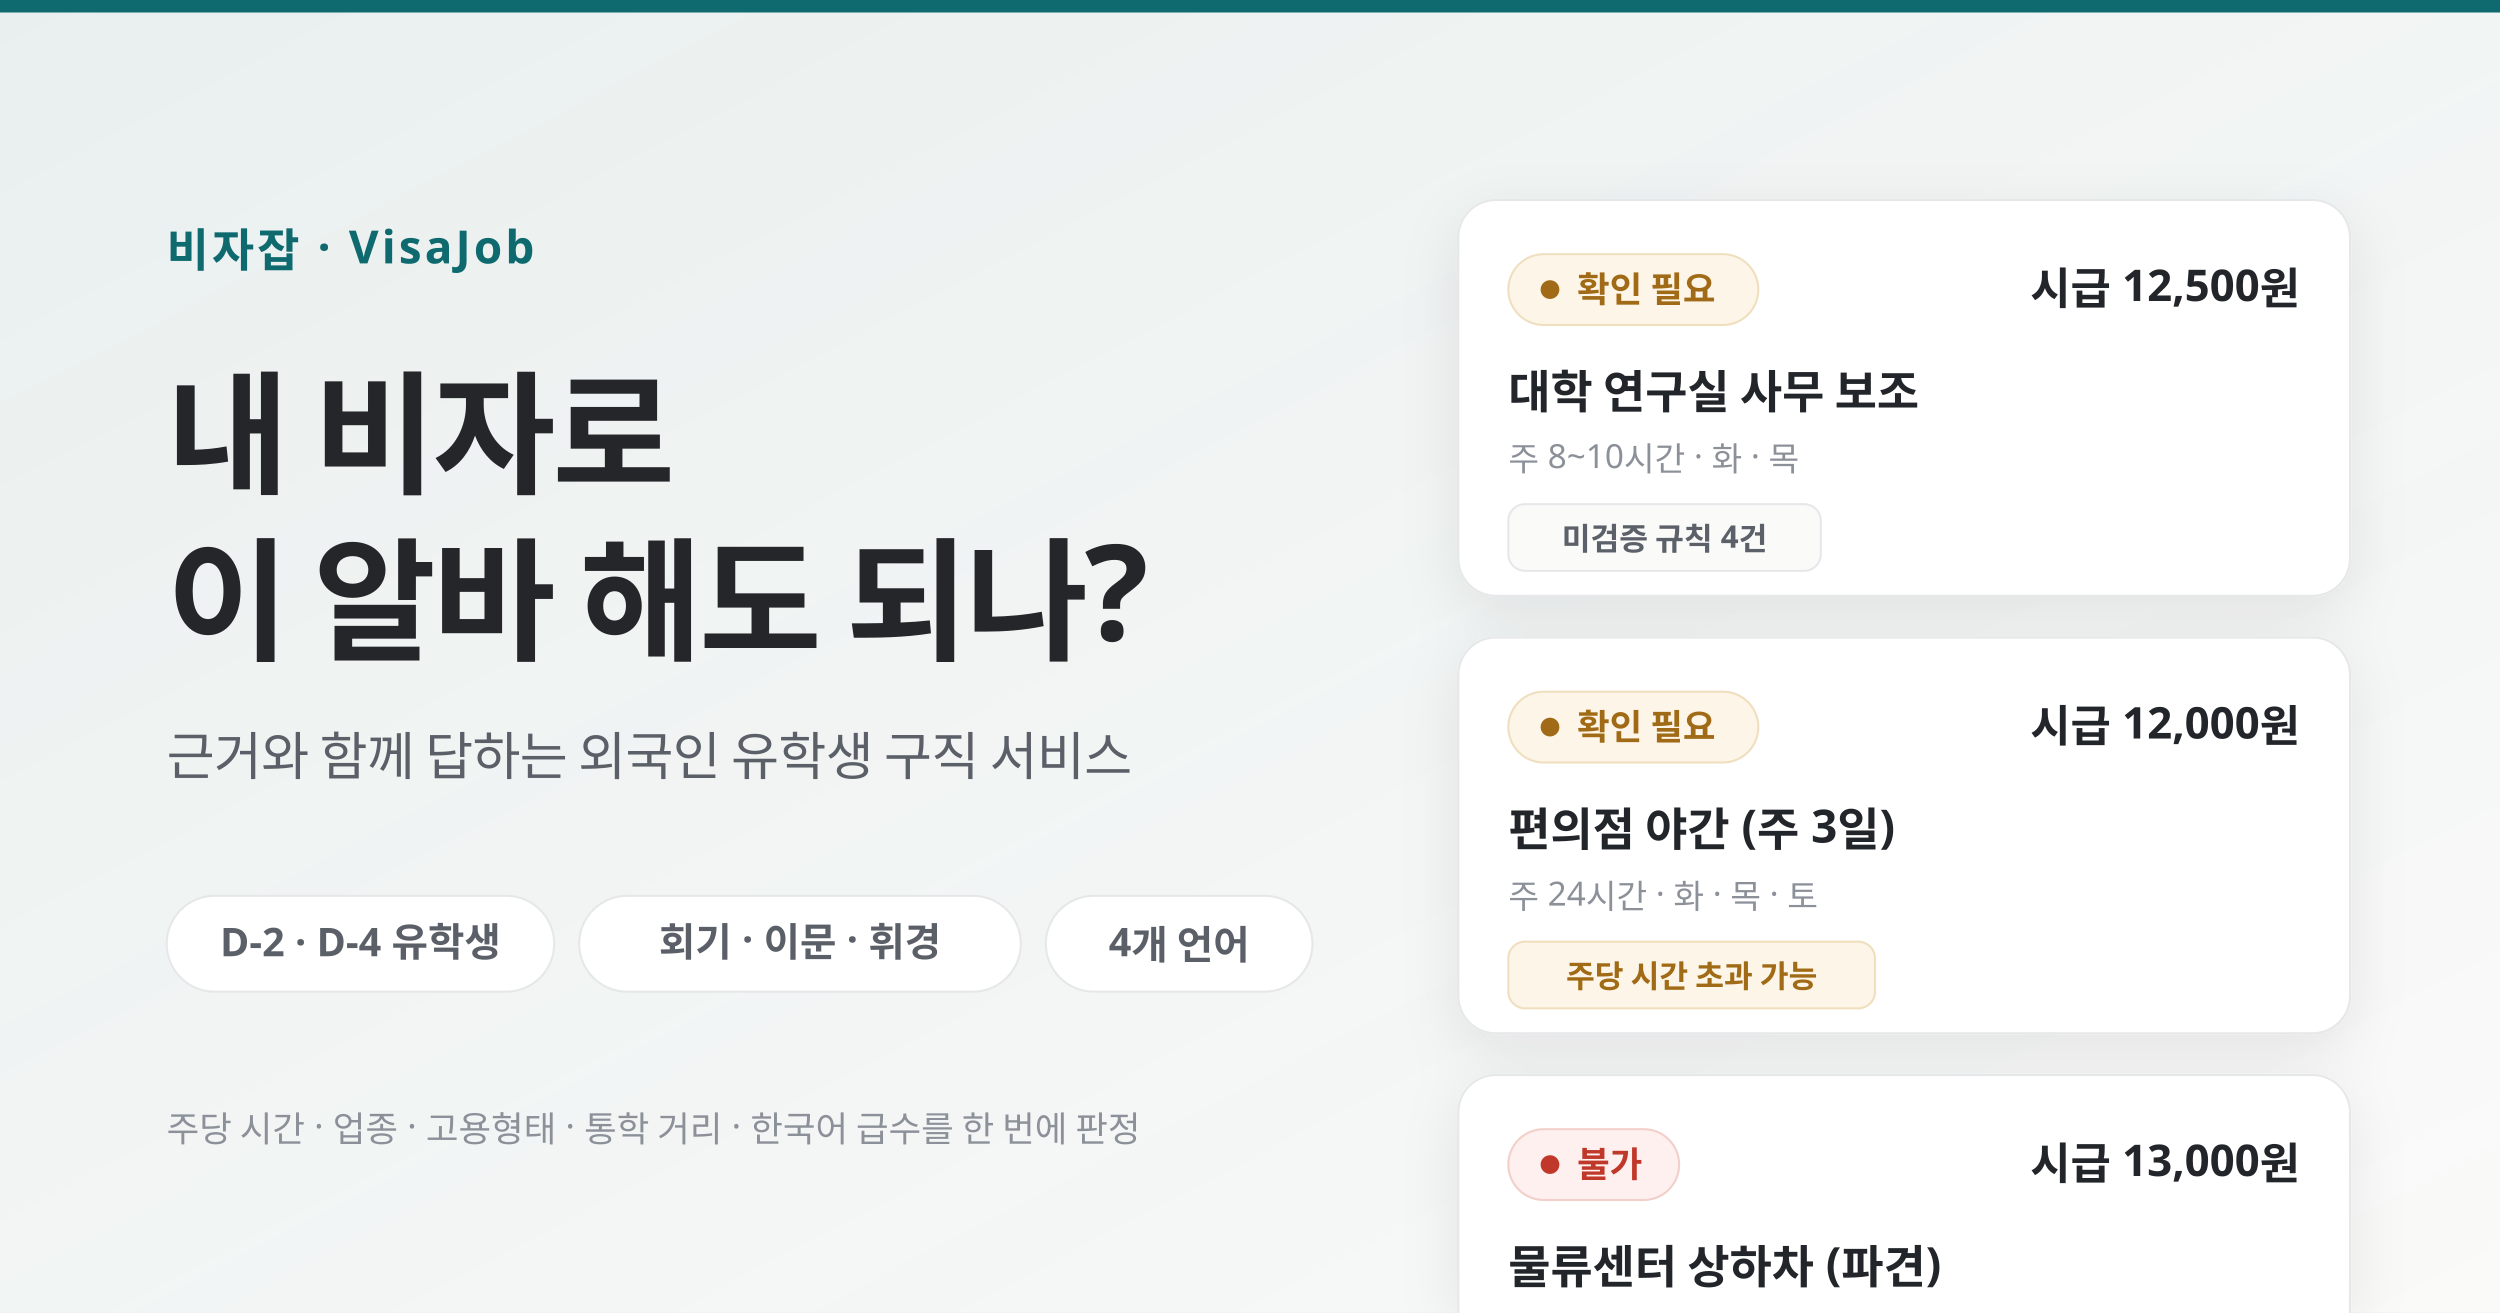
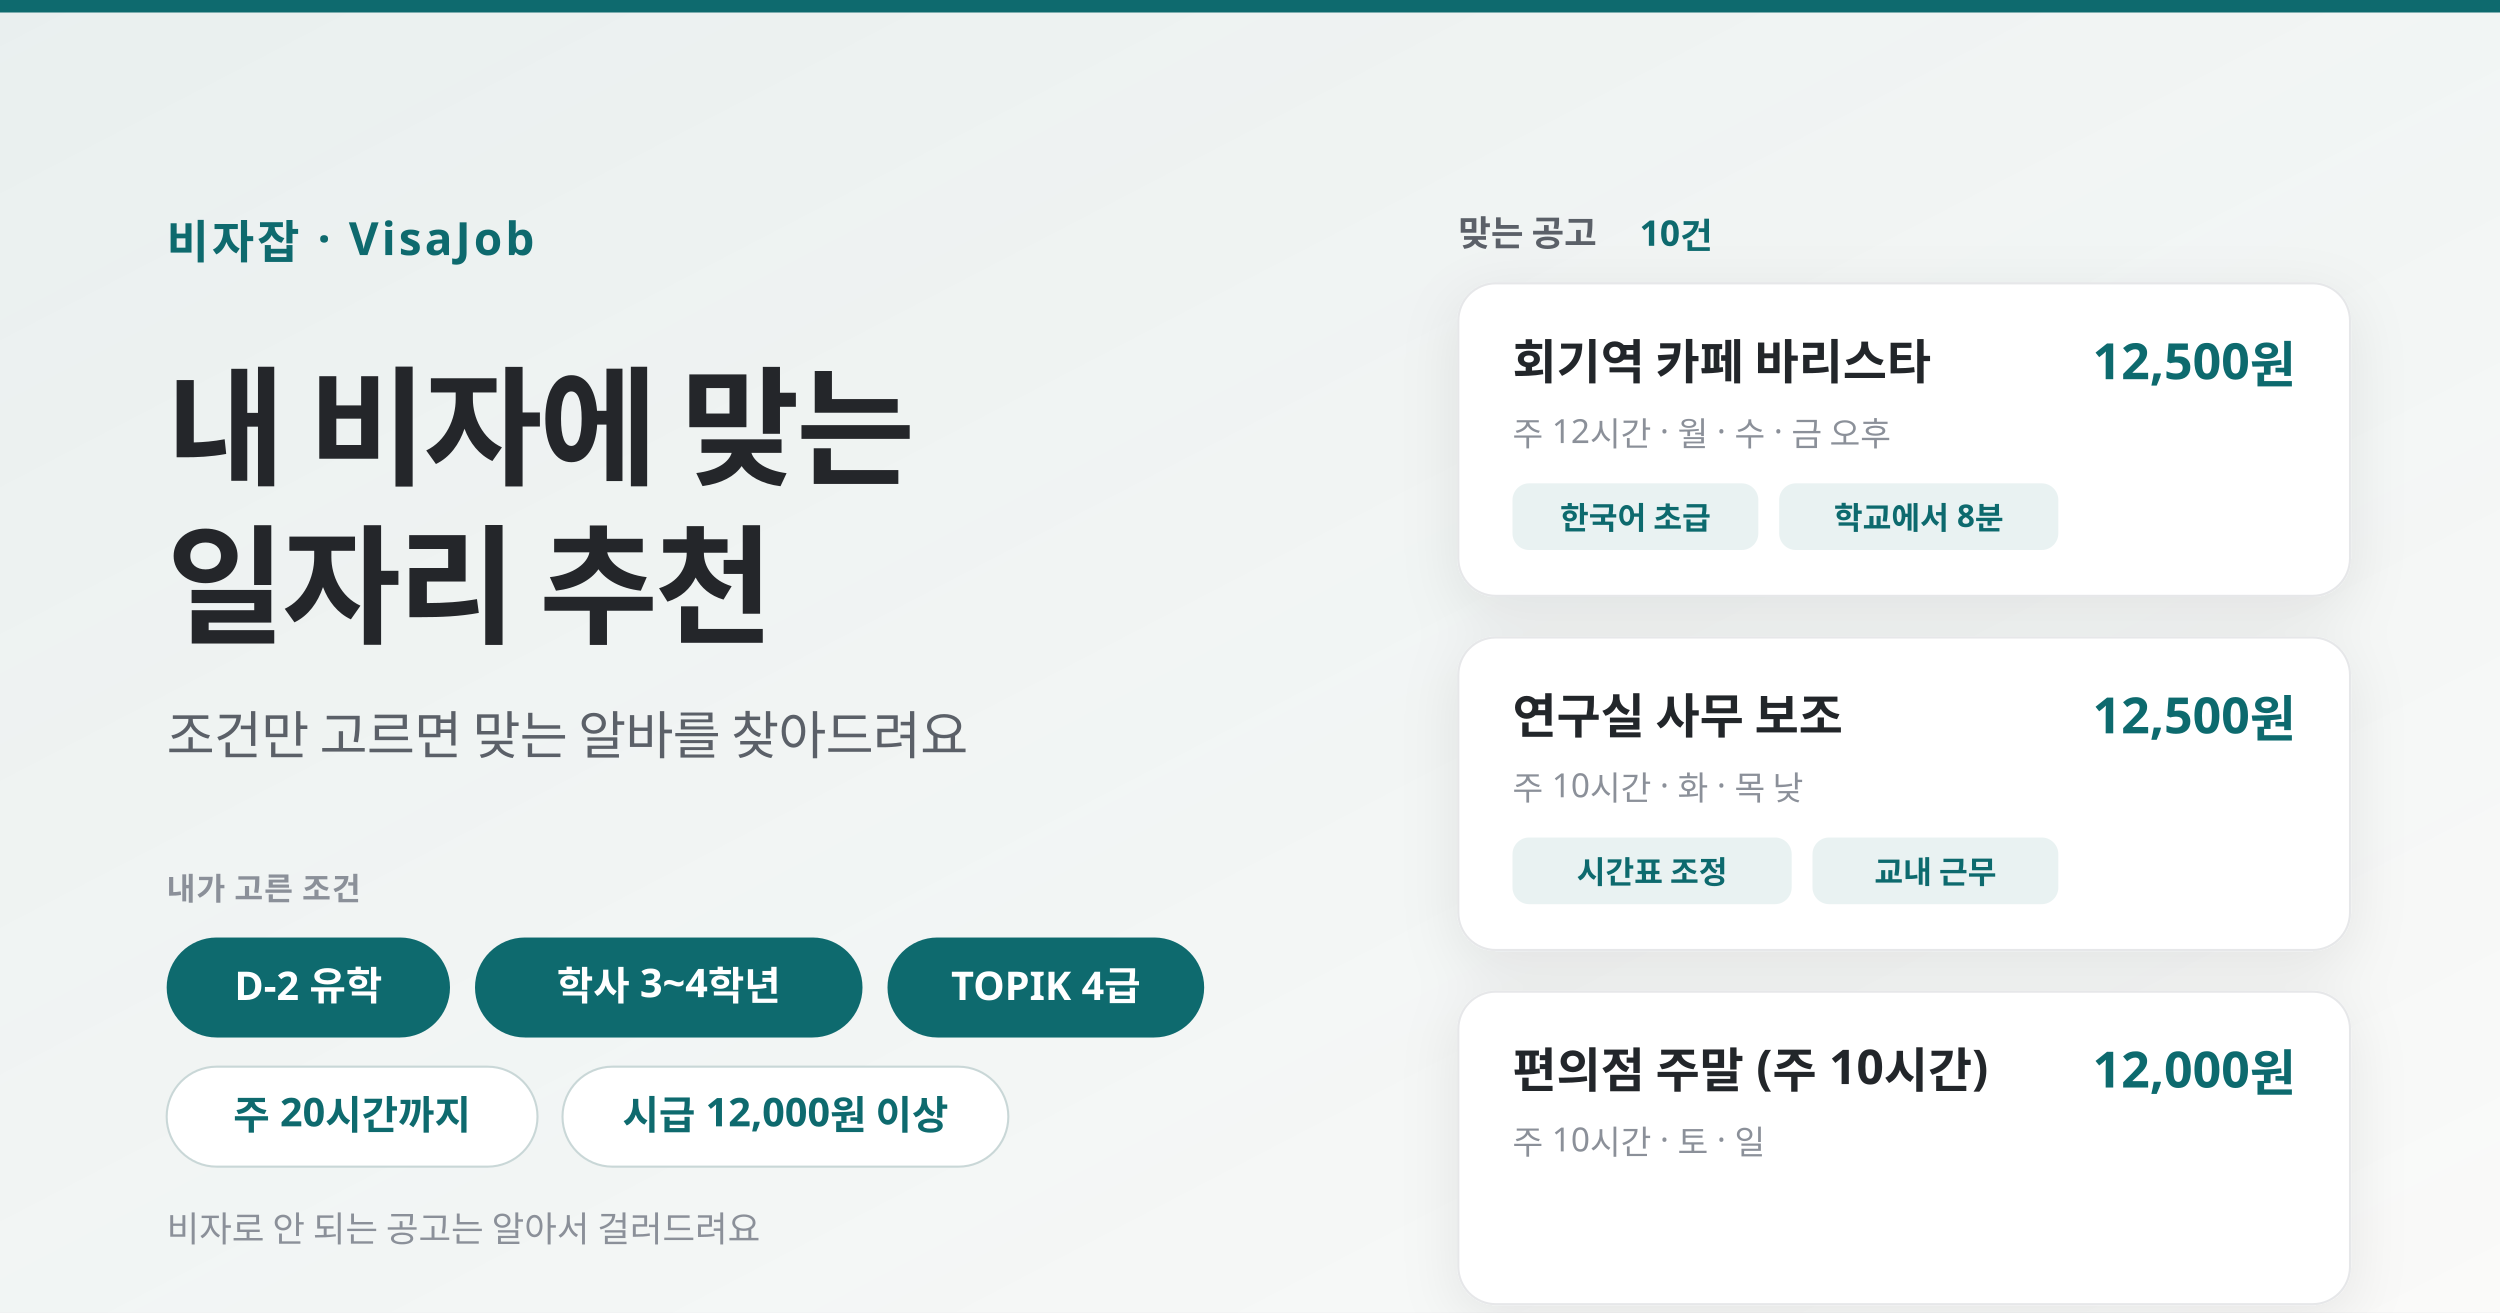
- <svg xmlns="http://www.w3.org/2000/svg" width="1200" height="630" viewBox="0 0 1200 630" role="img" aria-label="비자잡 — 내 비자로 이 알바 해도 되나? 근거와 함께 답하는 외국인 유학생 구직 서비스">
+ <svg xmlns="http://www.w3.org/2000/svg" width="1200" height="630" viewBox="0 0 1200 630" role="img" aria-label="비자잡 — 내 비자에 맞는 일자리 추천. 조건만 고르면 맞는 알바를 찾아드립니다.">
  <defs>
    <style>
      .kr { font-family: 'Pretendard', 'Apple SD Gothic Neo', 'Malgun Gothic', 'Noto Sans KR', system-ui, sans-serif; }
      .tnum { font-variant-numeric: tabular-nums; }
    </style>
    <linearGradient id="wash" x1="0" y1="0" x2="1" y2="1">
      <stop offset="0" stop-color="#0E6A6E" stop-opacity="0.07" />
      <stop offset="1" stop-color="#0E6A6E" stop-opacity="0" />
    </linearGradient>
    <filter id="lift" x="-20%" y="-20%" width="140%" height="160%">
      <feDropShadow dx="0" dy="8" stdDeviation="14" flood-color="#24262A" flood-opacity="0.08" />
    </filter>
  </defs>
  <rect width="1200" height="630" fill="#FAFAF9" />
  <rect width="1200" height="630" fill="url(#wash)" />
  <rect x="0" y="0" width="1200" height="6" fill="#0E6A6E" />
  <g class="kr">
-     <text x="80" y="128" font-size="22" font-weight="700" fill="#0E6A6E" letter-spacing="1.5">비자잡 · VisaJob</text>
-     <text x="80" y="232" font-size="64" font-weight="800" fill="#24262A" letter-spacing="-1.5">내 비자로</text>
-     <text x="80" y="312" font-size="64" font-weight="800" fill="#24262A" letter-spacing="-1.5">이 알바 해도 되나?</text>
-     <text x="80" y="372" font-size="25" font-weight="500" fill="#5B6068" letter-spacing="-0.3">근거와 함께 답하는 외국인 유학생 구직 서비스</text>
+     <text x="80" y="124" font-size="22" font-weight="700" fill="#0E6A6E" letter-spacing="1.5">비자잡 · VisaJob</text>
+     <text x="80" y="228" font-size="62" font-weight="800" fill="#24262A" letter-spacing="-1.6">내 비자에 맞는</text>
+     <text x="80" y="304" font-size="62" font-weight="800" fill="#24262A" letter-spacing="-1.6">일자리 추천</text>
+     <text x="80" y="362" font-size="25" font-weight="500" fill="#5B6068" letter-spacing="-0.3">조건만 고르면 맞는 알바를 찾아드려요</text>
+     <text x="80" y="432" font-size="15" font-weight="600" fill="#8B9099" letter-spacing="0.5">내가 고른 조건</text>
    <g>
-       <rect x="80" y="430" width="186" height="46" rx="23" fill="#FFFFFF" stroke="#E6E7E9" />
-       <text x="173" y="459" font-size="19" font-weight="600" fill="#5B6068" text-anchor="middle">D-2 · D-4 유학생</text>
-       <rect x="278" y="430" width="212" height="46" rx="23" fill="#FFFFFF" stroke="#E6E7E9" />
-       <text x="384" y="459" font-size="19" font-weight="600" fill="#5B6068" text-anchor="middle">회기 · 이문 · 휘경</text>
-       <rect x="502" y="430" width="128" height="46" rx="23" fill="#FFFFFF" stroke="#E6E7E9" />
-       <text x="566" y="459" font-size="19" font-weight="600" fill="#5B6068" text-anchor="middle">4개 언어</text>
+       <rect x="80" y="450" width="136" height="48" rx="24" fill="#0E6A6E" />
+       <text x="148" y="480" font-size="19" font-weight="600" fill="#FFFFFF" text-anchor="middle">D-2 유학</text>
+       <rect x="228" y="450" width="186" height="48" rx="24" fill="#0E6A6E" />
+       <text x="321" y="480" font-size="19" font-weight="600" fill="#FFFFFF" text-anchor="middle">학사 3~4학년</text>
+       <rect x="426" y="450" width="152" height="48" rx="24" fill="#0E6A6E" />
+       <text x="502" y="480" font-size="19" font-weight="600" fill="#FFFFFF" text-anchor="middle">TOPIK 4급</text>
+       <rect x="80" y="512" width="178" height="48" rx="24" fill="#FFFFFF" stroke="#C9D7D7" />
+       <text x="169" y="542" font-size="19" font-weight="600" fill="#0E6A6E" text-anchor="middle" class="tnum">주 20시간까지</text>
+       <rect x="270" y="512" width="214" height="48" rx="24" fill="#FFFFFF" stroke="#C9D7D7" />
+       <text x="377" y="542" font-size="19" font-weight="600" fill="#0E6A6E" text-anchor="middle" class="tnum">시급 12,000원 이상</text>
    </g>
-     <text x="80" y="548" font-size="17" font-weight="500" fill="#8B9099">주당 시간 · 업종 · 고용형태 · 통학 거리 · 한국어 급수를 한 번에 판정</text>
+     <text x="80" y="596" font-size="17" font-weight="500" fill="#8B9099">비자로 안 되는 공고는 알아서 걸러드려요</text>
+   </g>
+   <g class="kr">
+     <text x="700" y="118" font-size="17" font-weight="700" fill="#5B6068">맞는 공고</text>
+     <text x="787" y="118" font-size="17" font-weight="800" fill="#0E6A6E" class="tnum">10건</text>
  </g>
  <g class="kr" filter="url(#lift)">
    <g>
-       <rect x="700" y="96" width="428" height="190" rx="18" fill="#FFFFFF" stroke="#E6E7E9" />
-       <rect x="724" y="122" width="120" height="34" rx="17" fill="#FDF5E7" stroke="#EFDFBF" />
-       <circle cx="744" cy="139" r="4.5" fill="#A06A14" />
-       <text x="757" y="145" font-size="17" font-weight="700" fill="#A06A14">확인 필요</text>
-       <text x="1104" y="146" font-size="21" font-weight="800" fill="#24262A" text-anchor="end" class="tnum">시급 12,500원</text>
-       <text x="724" y="196" font-size="22" font-weight="700" fill="#24262A">대학 연구실 사무 보조</text>
-       <text x="724" y="226" font-size="16" font-weight="500" fill="#8B9099" class="tnum">주 8~10시간 · 화 · 목</text>
-       <rect x="724" y="242" width="150" height="32" rx="8" fill="#FAFAF9" stroke="#E6E7E9" />
-       <text x="799" y="264" font-size="15" font-weight="600" fill="#5B6068" text-anchor="middle">미검증 규칙 4건</text>
+       <rect x="700" y="136" width="428" height="150" rx="18" fill="#FFFFFF" stroke="#E6E7E9" />
+       <text x="726" y="182" font-size="23" font-weight="700" fill="#24262A">회기역 카페 바리스타</text>
+       <text x="1102" y="182" font-size="24" font-weight="800" fill="#0E6A6E" text-anchor="end" class="tnum">12,500원</text>
+       <text x="726" y="214" font-size="16" font-weight="500" fill="#8B9099" class="tnum">주 12시간 · 월 · 수 · 금 오후</text>
+       <rect x="726" y="232" width="118" height="32" rx="8" fill="#E9F2F2" />
+       <text x="785" y="254" font-size="15" font-weight="600" fill="#0E6A6E" text-anchor="middle">한국어 초급</text>
+       <rect x="854" y="232" width="134" height="32" rx="8" fill="#E9F2F2" />
+       <text x="921" y="254" font-size="15" font-weight="600" fill="#0E6A6E" text-anchor="middle">학교에서 8분</text>
    </g>
    <g>
-       <rect x="700" y="306" width="428" height="190" rx="18" fill="#FFFFFF" stroke="#E6E7E9" />
-       <rect x="724" y="332" width="120" height="34" rx="17" fill="#FDF5E7" stroke="#EFDFBF" />
-       <circle cx="744" cy="349" r="4.5" fill="#A06A14" />
-       <text x="757" y="355" font-size="17" font-weight="700" fill="#A06A14">확인 필요</text>
-       <text x="1104" y="356" font-size="21" font-weight="800" fill="#24262A" text-anchor="end" class="tnum">시급 12,000원</text>
-       <text x="724" y="406" font-size="22" font-weight="700" fill="#24262A">편의점 야간 (주 3일)</text>
-       <text x="724" y="436" font-size="16" font-weight="500" fill="#8B9099" class="tnum">주 24시간 · 화 · 목 · 토</text>
-       <rect x="724" y="452" width="176" height="32" rx="8" fill="#FDF5E7" stroke="#EFDFBF" />
-       <text x="812" y="474" font-size="15" font-weight="600" fill="#A06A14" text-anchor="middle">주당 시간 초과 가능</text>
+       <rect x="700" y="306" width="428" height="150" rx="18" fill="#FFFFFF" stroke="#E6E7E9" />
+       <text x="726" y="352" font-size="23" font-weight="700" fill="#24262A">연구실 사무 보조</text>
+       <text x="1102" y="352" font-size="24" font-weight="800" fill="#0E6A6E" text-anchor="end" class="tnum">12,500원</text>
+       <text x="726" y="384" font-size="16" font-weight="500" fill="#8B9099" class="tnum">주 10시간 · 화 · 목 낮</text>
+       <rect x="726" y="402" width="134" height="32" rx="8" fill="#E9F2F2" />
+       <text x="793" y="424" font-size="15" font-weight="600" fill="#0E6A6E" text-anchor="middle">시간표 조정</text>
+       <rect x="870" y="402" width="118" height="32" rx="8" fill="#E9F2F2" />
+       <text x="929" y="424" font-size="15" font-weight="600" fill="#0E6A6E" text-anchor="middle">교내 근무</text>
    </g>
    <g>
-       <rect x="700" y="516" width="428" height="190" rx="18" fill="#FFFFFF" stroke="#E6E7E9" />
-       <rect x="724" y="542" width="82" height="34" rx="17" fill="#FDF0EE" stroke="#F2CFC9" />
-       <circle cx="744" cy="559" r="4.5" fill="#C0392B" />
-       <text x="757" y="565" font-size="17" font-weight="700" fill="#C0392B">불가</text>
-       <text x="1104" y="566" font-size="21" font-weight="800" fill="#24262A" text-anchor="end" class="tnum">시급 13,000원</text>
-       <text x="724" y="616" font-size="22" font-weight="700" fill="#24262A">물류센터 상하차 (파견)</text>
+       <rect x="700" y="476" width="428" height="150" rx="18" fill="#FFFFFF" stroke="#E6E7E9" />
+       <text x="726" y="522" font-size="23" font-weight="700" fill="#24262A">편의점 주말 (주 10시간)</text>
+       <text x="1102" y="522" font-size="24" font-weight="800" fill="#0E6A6E" text-anchor="end" class="tnum">12,000원</text>
+       <text x="726" y="554" font-size="16" font-weight="500" fill="#8B9099" class="tnum">주 10시간 · 토 · 일</text>
    </g>
  </g>
-   <rect x="680" y="560" width="470" height="70" fill="#FAFAF9" opacity="0.0" />
</svg>
